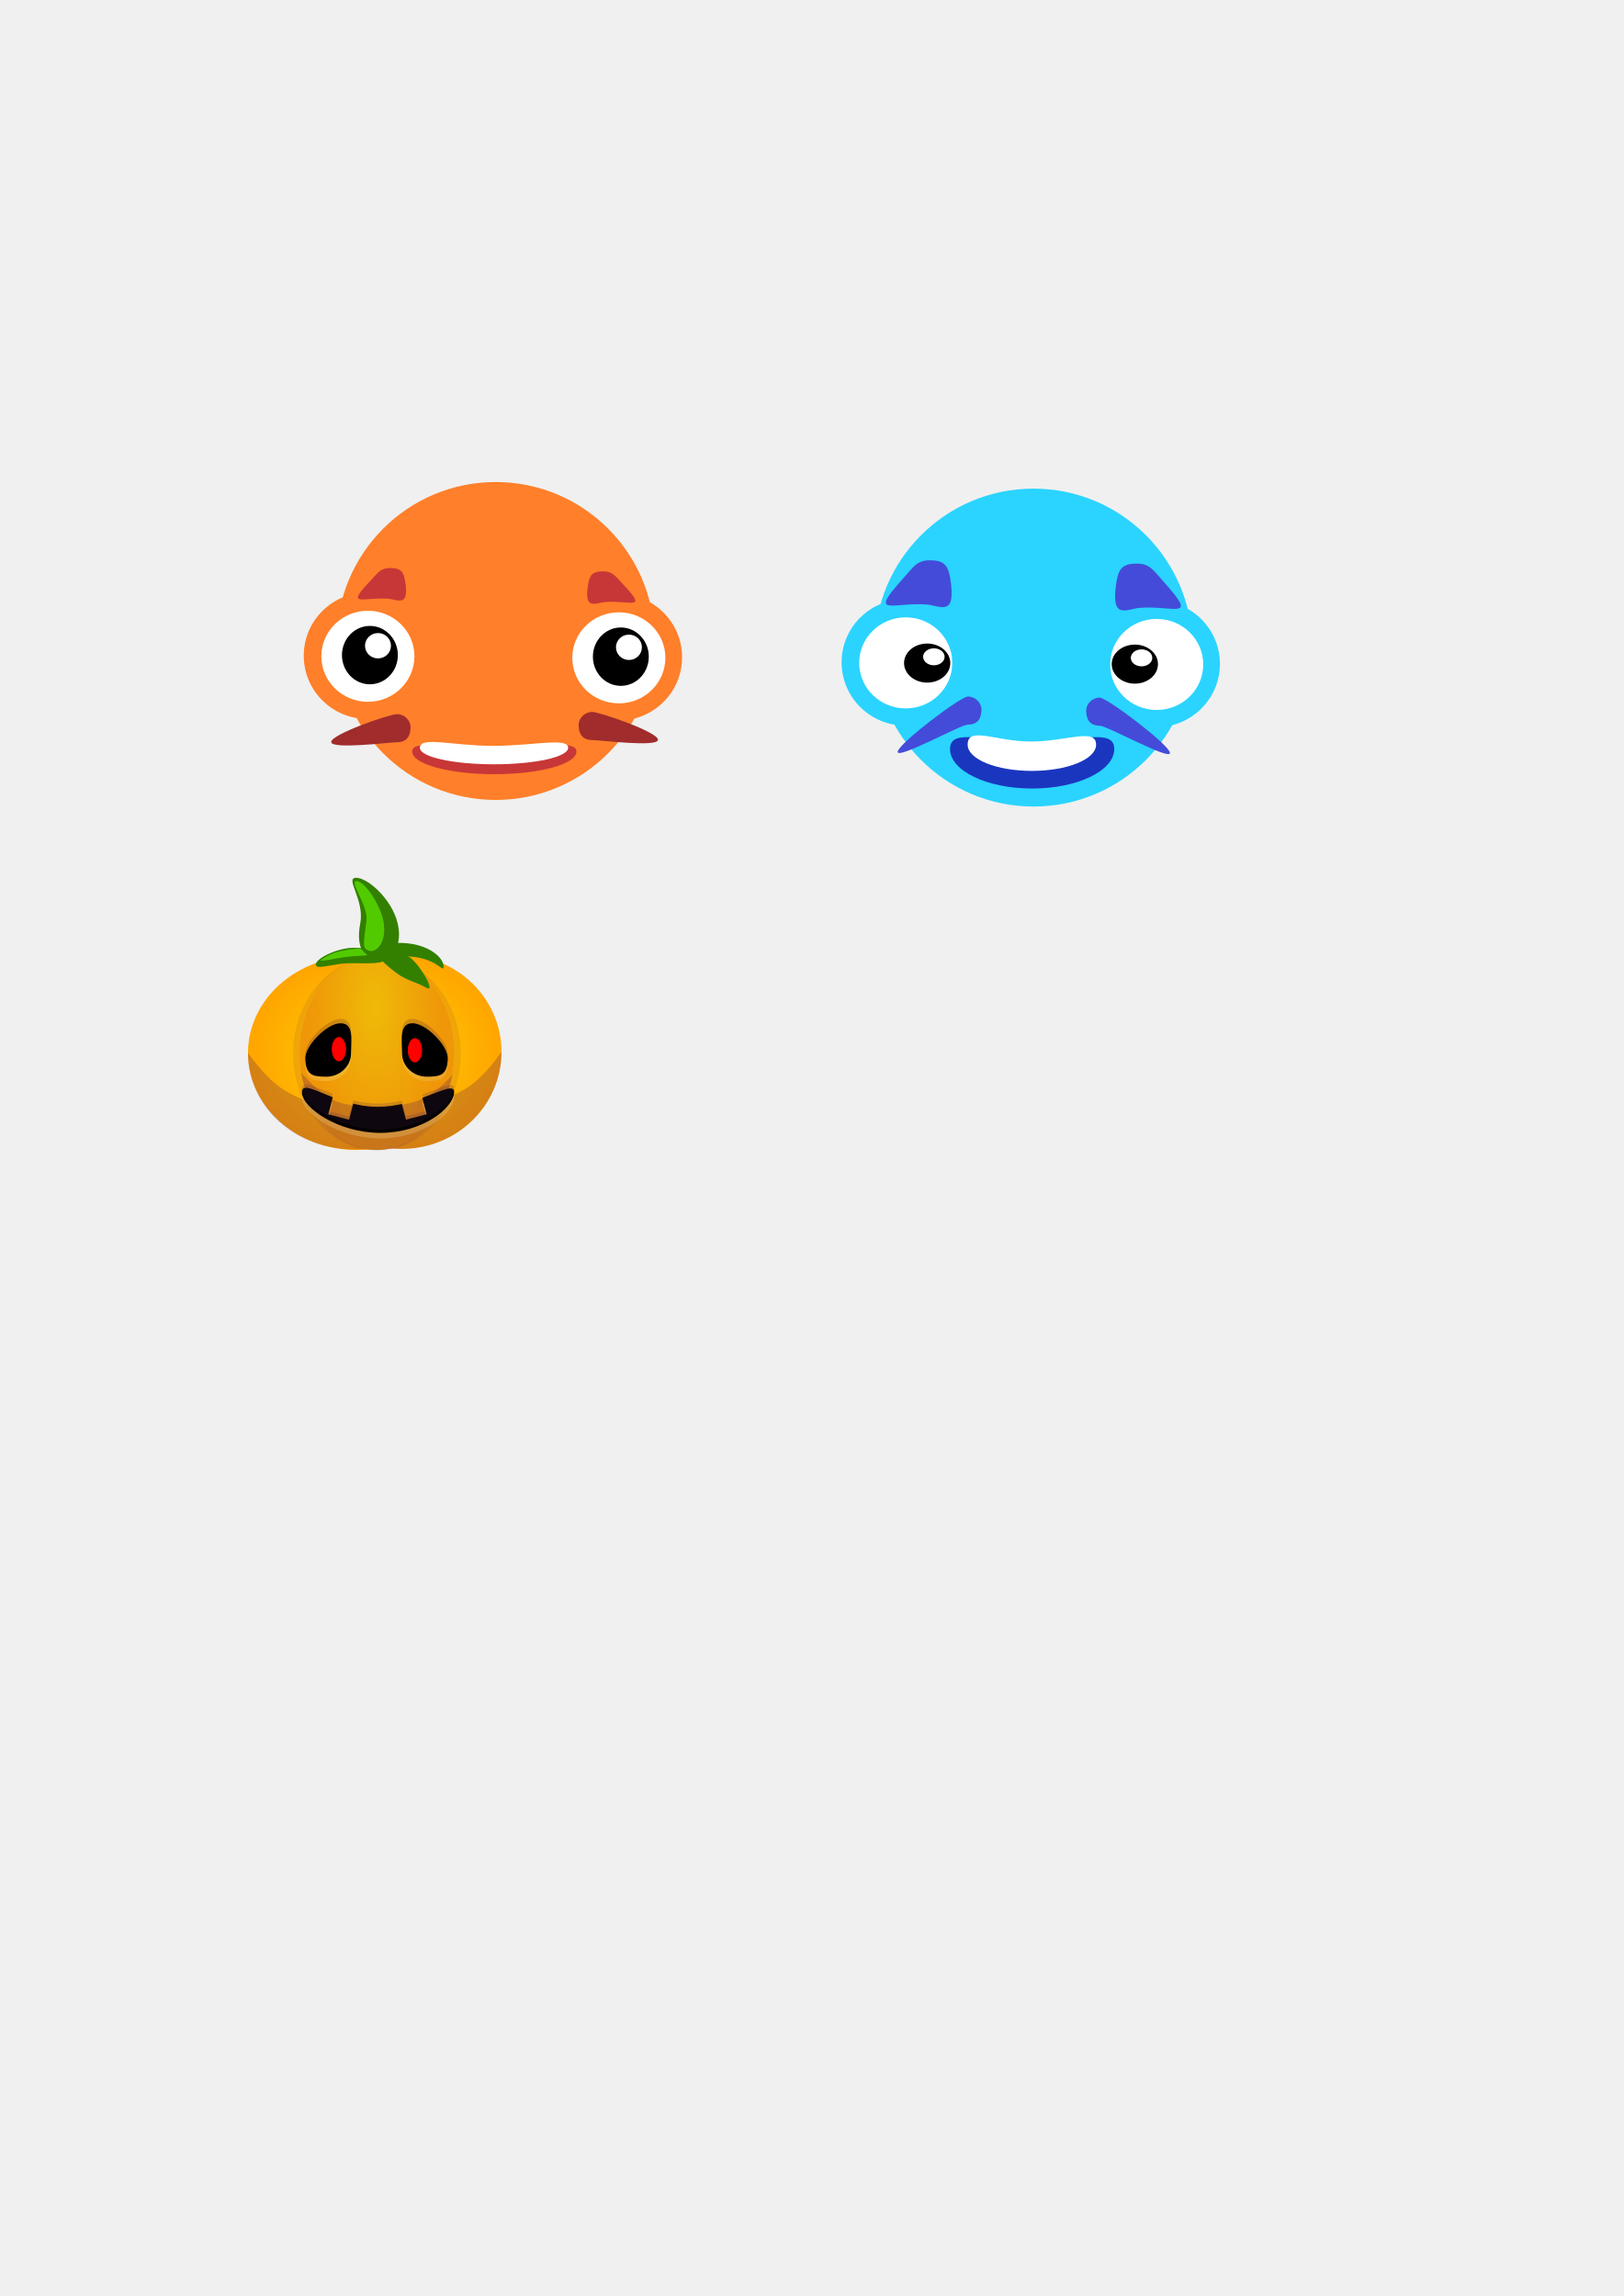
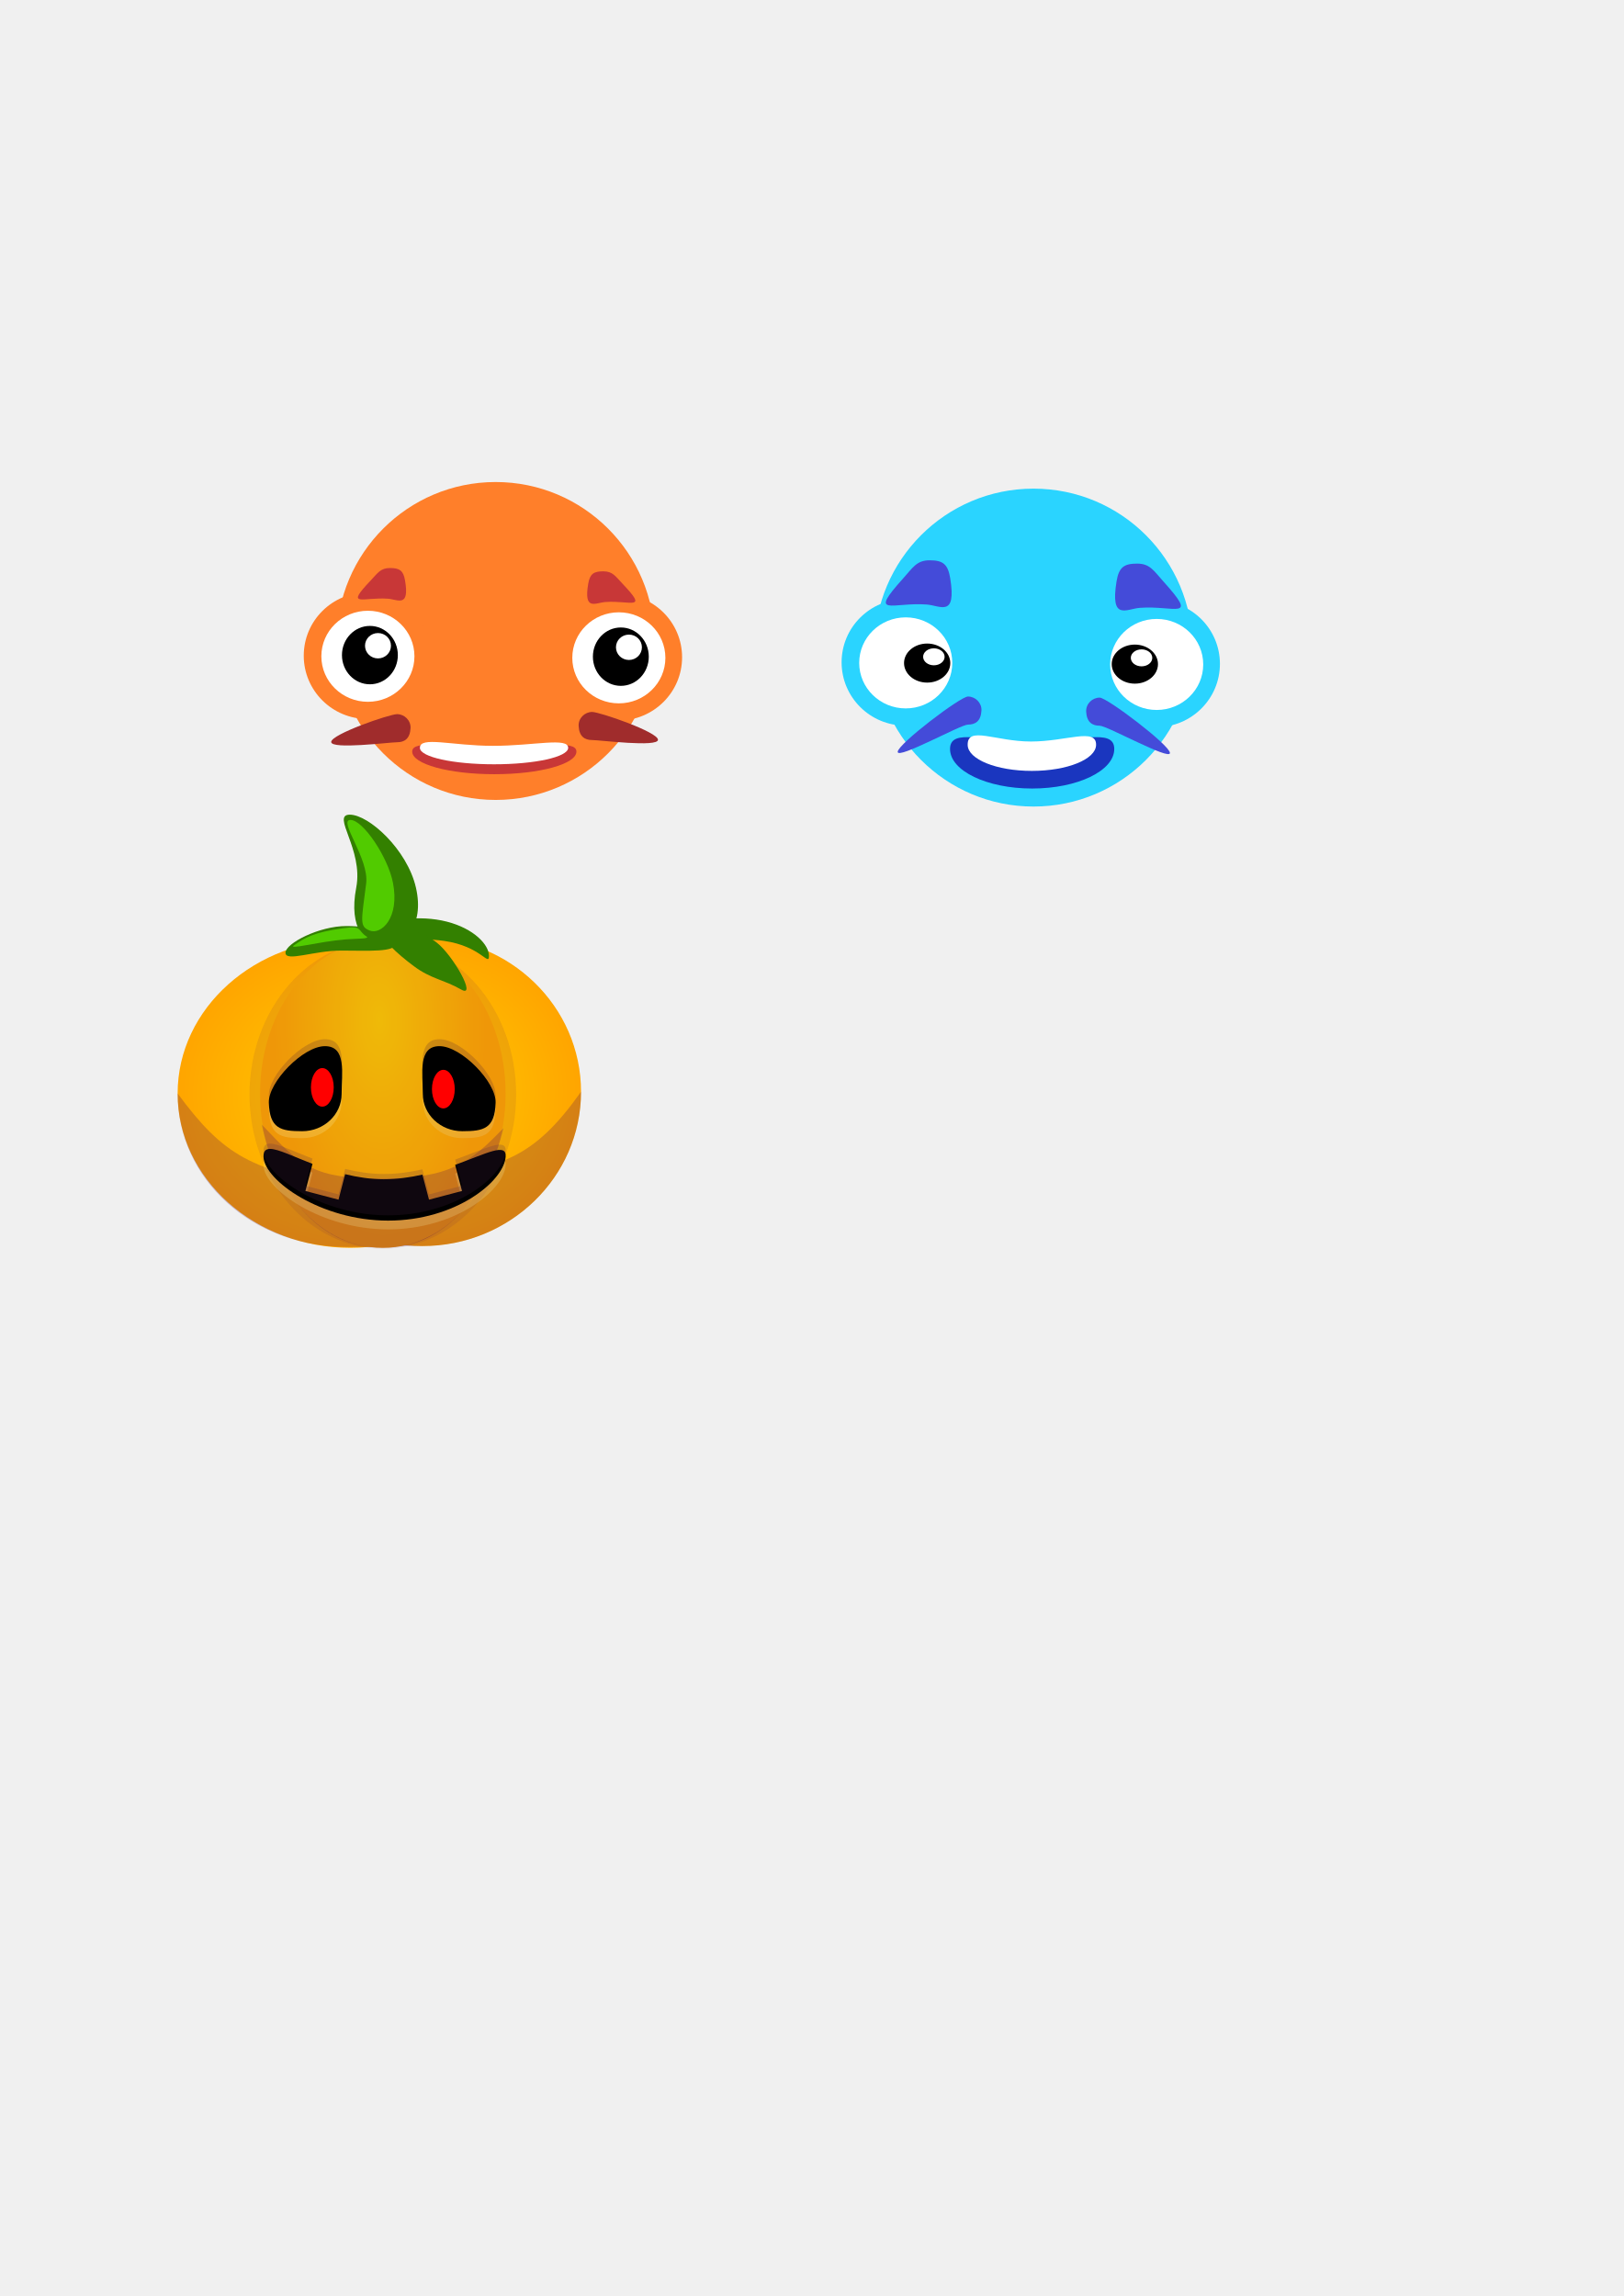
<svg xmlns="http://www.w3.org/2000/svg" xmlns:xlink="http://www.w3.org/1999/xlink" width="744.094" height="1052.362" id="svg2" version="1.1">
  <defs id="defs4">
    <linearGradient id="linearGradient5757">
      <stop style="stop-color:#ffcc00;stop-opacity:1;" offset="0" id="stop5759" />
      <stop style="stop-color:#ffa500;stop-opacity:1;" offset="1" id="stop5761" />
    </linearGradient>
    <radialGradient xlink:href="#linearGradient5757" id="radialGradient5763" cx="149.755" cy="482.636" fx="149.755" fy="482.636" r="41.669" gradientTransform="matrix(1,0,0,1.066667,0,-32.17575)" gradientUnits="userSpaceOnUse" />
    <radialGradient xlink:href="#linearGradient5757" id="radialGradient5775" gradientUnits="userSpaceOnUse" gradientTransform="matrix(-0.9999678,-0.00880724,0.00781333,-1.06751,295.7344,999.174)" cx="149.755" cy="482.636" fx="149.755" fy="482.636" r="41.669" />
    <radialGradient xlink:href="#linearGradient5757" id="radialGradient5779" gradientUnits="userSpaceOnUse" gradientTransform="matrix(-0.8640039,0.01762956,-0.04380137,-1.54543,296.956,1168.263)" cx="148.476" cy="459.068" fx="148.476" fy="459.068" r="41.669" />
  </defs>
+   <g id="layer2" style="display:inline">
+     <rect style="fill:none;fill-opacity:1;stroke:none" id="rect3053" width="200" height="200" x="75" y="372.362" />
+   </g>
  <g id="layer1">
    <path style="fill:#ff7f2a;fill-rule:evenodd;stroke:none;stroke-width:1px;stroke-linecap:butt;stroke-linejoin:miter;stroke-opacity:1" id="path2987" d="m 300,293.791 a 72.857,72.857 0 1 1 -145.714,0 72.857,72.857 0 1 1 145.714,0 z" />
    <path style="fill:#ff7f2a;stroke:none" id="path3759" d="m 146.472,165.448 a 22.223,22.223 0 1 1 -44.447,0 22.223,22.223 0 1 1 44.447,0 z" transform="matrix(1.313377,0,0,1.305342,5.206352,84.57279)" />
    <path transform="matrix(0.9597524,0,0,0.9388424,49.34778,145.4705)" d="m 146.472,165.448 a 22.223,22.223 0 1 1 -44.447,0 22.223,22.223 0 1 1 44.447,0 z" id="path3761" style="fill:#ffffff;fill-opacity:1;stroke:none" />
    <path style="fill:#000000;fill-opacity:1;stroke:none" id="path3763" d="m 146.472,165.448 a 22.223,22.223 0 1 1 -44.447,0 22.223,22.223 0 1 1 44.447,0 z" transform="matrix(0.576307,0,0,0.6019974,97.90873,200.6652)" />
    <path transform="matrix(0.2675886,0,0,0.2615531,139.9758,252.6961)" d="m 146.472,165.448 a 22.223,22.223 0 1 1 -44.447,0 22.223,22.223 0 1 1 44.447,0 z" id="path3765" style="fill:#ffffff;fill-opacity:1;stroke:none" />
    <path style="fill:#c83737;fill-opacity:1;stroke:none" d="m 185.617,266.026 c 2.16,12.679 -3.316,8.72 -7.857,8.393 -11.531,-0.831 -19.892,4.286 -7.857,-8.393 3.191,-3.362 4.465,-5.678 8.804,-5.678 4.339,0 6.131,1.109 6.91,5.678 z" id="path3785" />
    <path transform="matrix(1.313377,0,0,1.305342,120.2064,85.28708)" d="m 146.472,165.448 a 22.223,22.223 0 1 1 -44.447,0 22.223,22.223 0 1 1 44.447,0 z" id="path3787" style="fill:#ff7f2a;stroke:none" />
    <path style="fill:#ffffff;fill-opacity:1;stroke:none" id="path3789" d="m 146.472,165.448 a 22.223,22.223 0 1 1 -44.447,0 22.223,22.223 0 1 1 44.447,0 z" transform="matrix(0.9597524,0,0,0.9388424,164.3478,146.1848)" />
    <path transform="matrix(0.576307,0,0,0.6019974,212.9087,201.3795)" d="m 146.472,165.448 a 22.223,22.223 0 1 1 -44.447,0 22.223,22.223 0 1 1 44.447,0 z" id="path3791" style="fill:#000000;fill-opacity:1;stroke:none" />
    <path style="fill:#ffffff;fill-opacity:1;stroke:none" id="path3793" d="m 146.472,165.448 a 22.223,22.223 0 1 1 -44.447,0 22.223,22.223 0 1 1 44.447,0 z" transform="matrix(0.2675886,0,0,0.2615531,254.9758,253.4104)" />
    <path id="path3796" d="m 269.564,267.541 c -2.16,12.679 3.316,8.72 7.857,8.393 11.531,-0.831 19.892,4.286 7.857,-8.393 -3.191,-3.362 -4.465,-5.678 -8.804,-5.678 -4.339,0 -6.131,1.109 -6.91,5.678 z" style="fill:#c83737;fill-opacity:1;stroke:none" />
    <path transform="translate(100.2576,91.67134)" style="fill:#c83737;fill-opacity:1;stroke:none" d="m 163.897,252.826 c 0,5.718 -16.847,10.354 -37.628,10.354 -20.781,0 -37.628,-4.636 -37.628,-10.354 0,-5.718 16.594,-1.768 37.376,-1.768 20.781,0 37.881,-3.951 37.881,1.768 z" id="path3798" />
    <path id="path3803" d="m 260.367,342.868 c -0.202,4.103 -15.207,7.438 -33.966,7.438 -18.759,0 -33.782,-3.334 -33.966,-7.438 -0.253,-5.623 14.727,-1.017 33.486,-1.017 18.759,0 34.699,-4.101 34.447,1.017 z" style="fill:#ffffff;fill-opacity:1;stroke:none" />
    <path style="fill:#a02c2c;fill-opacity:1;stroke:none" d="m 188.141,333.765 c -0.253,4.819 -2.77,6.44 -6.187,6.44 -3.417,0 -30.178,3.43 -30.178,-0.126 0,-3.557 26.761,-12.753 30.178,-12.753 3.417,0 6.373,2.888 6.187,6.44 z" id="path3805" />
    <path id="path3808" d="m 265.173,332.755 c 0.253,4.819 2.77,6.44 6.187,6.44 3.417,0 30.178,3.43 30.178,-0.126 0,-3.557 -26.761,-12.753 -30.178,-12.753 -3.417,0 -6.373,2.888 -6.187,6.44 z" style="fill:#a02c2c;fill-opacity:1;stroke:none" />
    <path d="m 300,293.791 a 72.857,72.857 0 1 1 -145.714,0 72.857,72.857 0 1 1 145.714,0 z" id="path3810" style="fill:#2ad4ff;fill-opacity:1;fill-rule:evenodd;stroke:none" transform="translate(246.4772,3.030458)" />
    <path transform="matrix(1.313377,0,0,1.305342,251.6836,87.60325)" d="m 146.472,165.448 a 22.223,22.223 0 1 1 -44.447,0 22.223,22.223 0 1 1 44.447,0 z" id="path3812" style="fill:#2ad4ff;fill-opacity:1;stroke:none" />
    <path style="fill:#ffffff;fill-opacity:1;stroke:none" id="path3814" d="m 146.472,165.448 a 22.223,22.223 0 1 1 -44.447,0 22.223,22.223 0 1 1 44.447,0 z" transform="matrix(0.9597524,0,0,0.9388424,295.825,148.5009)" />
    <path transform="matrix(0.4769449,0,0,0.4027703,365.6351,237.2807)" d="m 146.472,165.448 a 22.223,22.223 0 1 1 -44.447,0 22.223,22.223 0 1 1 44.447,0 z" id="path3816" style="fill:#000000;fill-opacity:1;stroke:none" />
    <path style="fill:#ffffff;fill-opacity:1;stroke:none" id="path3818" d="m 146.472,165.448 a 22.223,22.223 0 1 1 -44.447,0 22.223,22.223 0 1 1 44.447,0 z" transform="matrix(0.2214532,0,0,0.1749938,400.4493,272.0924)" />
    <path id="path3820" d="m 435.452,264.991 c 2.951,18.262 -4.53,12.56 -10.733,12.089 -15.751,-1.196 -27.172,6.173 -10.733,-12.089 4.359,-4.842 6.099,-8.179 12.026,-8.179 5.928,0 8.375,1.597 9.439,8.179 z" style="fill:#444bd9;fill-opacity:1;stroke:none" />
    <path style="fill:#2ad4ff;fill-opacity:1;stroke:none" id="path3822" d="m 146.472,165.448 a 22.223,22.223 0 1 1 -44.447,0 22.223,22.223 0 1 1 44.447,0 z" transform="matrix(1.313377,0,0,1.305342,366.6836,88.31754)" />
    <path transform="matrix(0.9597524,0,0,0.9388424,410.825,149.2152)" d="m 146.472,165.448 a 22.223,22.223 0 1 1 -44.447,0 22.223,22.223 0 1 1 44.447,0 z" id="path3824" style="fill:#ffffff;fill-opacity:1;stroke:none" />
    <path style="fill:#000000;fill-opacity:1;stroke:none" id="path3826" d="m 146.472,165.448 a 22.223,22.223 0 1 1 -44.447,0 22.223,22.223 0 1 1 44.447,0 z" transform="matrix(0.4769449,0,0,0.4027703,460.8077,237.7586)" />
    <path transform="matrix(0.2214532,0,0,0.1749938,495.622,272.5702)" d="m 146.472,165.448 a 22.223,22.223 0 1 1 -44.447,0 22.223,22.223 0 1 1 44.447,0 z" id="path3828" style="fill:#ffffff;fill-opacity:1;stroke:none" />
    <path id="path3832" d="m 510.632,343.288 c 0,10.013 -16.847,18.13 -37.628,18.13 -20.781,0 -37.628,-8.117 -37.628,-18.13 0,-10.013 16.594,-3.095 37.376,-3.095 20.781,0 37.881,-6.917 37.881,3.095 z" style="fill:#1a36bf;fill-opacity:1;stroke:none" />
    <path style="fill:#ffffff;fill-opacity:1;stroke:none" d="m 502.299,341.492 c -0.175,6.534 -13.172,11.844 -29.421,11.844 -16.249,0 -29.261,-5.31 -29.421,-11.844 -0.219,-8.954 12.756,-1.62 29.005,-1.62 16.249,0 30.056,-6.53 29.837,1.62 z" id="path3834" />
    <path id="path3836" d="m 449.77,325.684 c -0.253,4.819 -2.77,6.44 -6.187,6.44 -3.417,0 -32.199,16.057 -32.199,12.501 0,-3.557 28.782,-25.38 32.199,-25.38 3.417,0 6.373,2.888 6.187,6.44 z" style="fill:#444bd9;fill-opacity:1;stroke:none" />
    <path style="fill:#444bd9;fill-opacity:1;stroke:none" d="m 497.761,326.189 c 0.253,4.819 2.77,6.44 6.187,6.44 3.417,0 32.199,16.057 32.199,12.501 0,-3.557 -28.782,-25.38 -32.199,-25.38 -3.417,0 -6.373,2.888 -6.187,6.44 z" id="path3840" />
    <path style="fill:#444bd9;fill-opacity:1;stroke:none" d="m 511.674,266.506 c -2.951,18.262 4.53,12.56 10.733,12.089 15.751,-1.196 27.172,6.173 10.733,-12.089 -4.359,-4.842 -6.099,-8.179 -12.026,-8.179 -5.928,0 -8.375,1.597 -9.439,8.179 z" id="path3842" />
-     <path style="fill:url(#radialGradient5763);fill-opacity:1;stroke:none" id="path5247" d="m 191.424,482.636 a 41.669,44.447 0 1 1 -83.338,0 41.669,44.447 0 1 1 83.338,0 z" transform="matrix(1.193939,0,0,1,-15.40636,0)" />
-     <path d="m 191.424,482.636 a 41.669,44.447 0 1 1 -83.338,0 41.669,44.447 0 1 1 83.338,0 z" id="path5773" style="fill:url(#radialGradient5775);fill-opacity:1;stroke:none" transform="matrix(1.09697,0,0,1,19.82348,-0.5050763)" />
-     <path transform="matrix(1.193939,0,0,1,-15.40636,0)" style="opacity:0.25;fill:#57104f;fill-opacity:1;stroke:none" d="m 181.06,502.334 c -10.394,22.881 -9.137,24.496 -32.151,24.496 -23.013,0 -40.823,-19.647 -40.823,-44.194 11.21,18.132 17.915,22.227 40.611,26.769 7.572,1.515 12.086,0.1 32.362,-7.071 z" id="path3073" />
-     <path transform="matrix(1.09697,0,0,1,19.82348,-0.5050763)" style="opacity:0.25;fill:#57104f;fill-opacity:1;stroke:none" d="m 191.424,482.636 c 0,24.547 -18.656,44.447 -41.669,44.447 -23.013,0 -26.935,-1.717 -34.993,-21.971 9.439,3.232 22.679,4.227 34.302,2.525 21.086,-3.086 29.698,-5.354 42.359,-25.001 z" id="path3075" />
-     <path transform="matrix(0.8484848,0,0,1,45.67114,0)" style="fill:url(#radialGradient5779);fill-opacity:1;stroke:none" id="path5777" d="m 191.424,482.636 a 41.669,44.447 0 1 1 -83.338,0 41.669,44.447 0 1 1 83.338,0 z" />
-     <path transform="matrix(0.8484848,0,0,1,45.67114,0)" style="opacity:0.25;fill:#57104f;fill-opacity:1;stroke:none" d="m 190.68,492.611 c -4.762,16.971 -17.912,34.471 -40.925,34.471 -23.013,0 -36.907,-17.753 -41.074,-35.482 13.691,12.323 17.763,15.531 40.776,15.531 23.013,0 30.21,-4.723 41.222,-14.521 z" id="path3077" />
-     <path style="fill:#f6fbbf;fill-opacity:1;opacity:0.2" d="m 184.249,484.762 c 0,5.928 5.088,10.733 11.364,10.733 6.276,0 9.344,-0.765 9.596,-8.207 0.201,-5.924 -9.886,-16.289 -16.162,-16.289 -6.276,0 -4.798,7.836 -4.798,13.763 z" id="path3972" />
-     <path d="m 191.424,482.636 a 41.669,44.447 0 1 1 -83.338,0 41.669,44.447 0 1 1 83.338,0 z" id="path3851" style="opacity:0.1;fill:#57104f;fill-opacity:1;stroke:none" transform="matrix(0.9212121,0,0,1,34.77986,0.2525377)" />
-     <path id="path3970" d="m 160.867,484.762 c 0,5.928 -5.088,10.733 -11.364,10.733 -6.276,0 -9.344,-0.765 -9.596,-8.207 -0.201,-5.924 9.886,-16.289 16.162,-16.289 6.276,0 4.798,7.836 4.798,13.763 z" style="fill:#f6fbbf;fill-opacity:1;opacity:0.2" />
-     <path id="path3974" d="m 160.867,480.762 c 0,5.928 -5.088,10.733 -11.364,10.733 -6.276,0 -9.344,-0.765 -9.596,-8.207 -0.201,-5.924 9.886,-16.289 16.162,-16.289 6.276,0 4.798,7.836 4.798,13.763 z" style="fill:#3f123a;fill-opacity:1;opacity:0.2" />
-     <path style="fill:#000000;fill-opacity:1" d="m 160.867,482.762 c 0,5.928 -5.088,10.733 -11.364,10.733 -6.276,0 -9.344,-0.765 -9.596,-8.207 -0.201,-5.924 9.886,-16.289 16.162,-16.289 6.276,0 4.798,7.836 4.798,13.763 z" id="path3853" />
-     <path style="fill:#3f123a;fill-opacity:1;opacity:0.2" d="m 184.249,480.762 c 0,5.928 5.088,10.733 11.364,10.733 6.276,0 9.344,-0.765 9.596,-8.207 0.201,-5.924 -9.886,-16.289 -16.162,-16.289 -6.276,0 -4.798,7.836 -4.798,13.763 z" id="path3976" />
-     <path id="path3858" d="m 184.249,482.762 c 0,5.928 5.088,10.733 11.364,10.733 6.276,0 9.344,-0.765 9.596,-8.207 0.201,-5.924 -9.886,-16.289 -16.162,-16.289 -6.276,0 -4.798,7.836 -4.798,13.763 z" style="fill:#000000;fill-opacity:1" />
-     <path id="path3874" d="m 140.346,501.114 c -1.322,-0.03 -2.038,0.632 -1.969,2.312 0.279,6.78 16.488,18.344 35.875,18.344 19.387,0 33.235,-11.199 33.844,-18.344 0.363,-4.256 -5.523,-0.957 -14.531,2.281 l 1.969,7.531 -9.5,2.5 -1.906,-7.219 c -3.513,0.801 -7.257,1.344 -11.125,1.344 -3.895,0 -7.639,-0.62 -11.125,-1.469 l -1.906,7.344 -9.531,-2.5 2.031,-7.812 c -5.536,-2.13 -9.806,-4.26 -12.125,-4.312 z" style="opacity:0.2;fill:#f6fbbf;fill-opacity:1" />
-     <path style="fill:#000000;fill-opacity:1" d="m 140.346,498.589 c -1.322,-0.03 -2.038,0.632 -1.969,2.312 0.279,6.78 16.488,18.344 35.875,18.344 19.387,0 33.235,-11.199 33.844,-18.344 0.363,-4.256 -5.523,-0.957 -14.531,2.281 l 1.969,7.531 -9.5,2.5 -1.906,-7.219 c -3.513,0.801 -7.257,1.344 -11.125,1.344 -3.895,0 -7.639,-0.62 -11.125,-1.469 l -1.906,7.344 -9.531,-2.5 2.031,-7.812 c -5.536,-2.13 -9.806,-4.26 -12.125,-4.312 z" id="path3860" />
-     <path id="path3876" d="m 140.346,497.073 c -1.322,-0.03 -2.038,0.632 -1.969,2.312 0.279,6.78 16.488,18.344 35.875,18.344 19.387,0 33.235,-11.199 33.844,-18.344 0.363,-4.256 -5.523,-0.957 -14.531,2.281 l 1.969,7.531 -9.5,2.5 -1.906,-7.219 c -3.513,0.801 -7.257,1.344 -11.125,1.344 -3.895,0 -7.639,-0.62 -11.125,-1.469 l -1.906,7.344 -9.531,-2.5 2.031,-7.812 c -5.536,-2.13 -9.806,-4.26 -12.125,-4.312 z" style="opacity:0.2;fill:#4d254a;fill-opacity:1" />
-     <path style="fill:#ff0000;fill-opacity:1" id="path3978" d="m 108.591,515.466 a 3.283,5.556 0 1 1 -6.566,0 3.283,5.556 0 1 1 6.566,0 z" transform="translate(50.00255,-34.59772)" />
-     <path transform="translate(84.85281,-34.09265)" d="m 108.591,515.466 a 3.283,5.556 0 1 1 -6.566,0 3.283,5.556 0 1 1 6.566,0 z" id="path3980" style="fill:#ff0000;fill-opacity:1" />
-     <path style="fill:#338000;fill-opacity:1" d="m 176.524,439.326 c 0,2.72 -7.903,2.147 -15.784,2.147 -7.88,0 -16.036,3.351 -16.036,0.631 0,-2.72 9.671,-7.702 17.551,-7.702 7.88,0 14.268,2.205 14.268,4.925 z" id="path3982" />
-     <path style="fill:#338000;fill-opacity:1" d="m 203.293,442.988 c 0,3.208 -2.265,-2.778 -12.879,-4.293 -8.008,-1.143 -17.173,0.177 -17.173,-3.03 0,-3.208 10.097,-4.545 17.93,-2.525 7.837,2.02 12.122,6.641 12.122,9.849 z" id="path3984" />
-     <path transform="matrix(0.599591,-0.8003066,0.8003066,0.599591,-343.1122,375.8583)" style="fill:#338000;fill-opacity:1" d="m 267.943,462.94 c 0,6.137 -5.957,19.416 -6.618,13.99 -0.696,-5.71 -2.776,-8.762 -2.776,-14.898 0,-6.137 0.507,-13.183 3.436,-13.183 2.929,0 5.958,7.955 5.958,14.092 z" id="path3986" />
-     <path style="fill:#338000;fill-opacity:1" d="m 182.261,423.32 c 2.577,11.193 -3.564,16.89 -9.021,16.89 -5.457,0 -10.453,-4.972 -8.162,-16.89 2.124,-11.049 -7.318,-20.991 -1.861,-20.991 5.457,0 16.514,10.003 19.044,20.991 z" id="path3990" />
-     <path id="path3996" d="m 175.643,421.893 c 2.013,10.245 -3.432,15.195 -6.794,13.771 -2.831,-1.2 -2.326,-2.538 -0.916,-13.518 0.916,-7.135 -8.18,-18.302 -4.529,-18.302 3.651,0 10.798,10.718 12.238,18.049 z" style="fill:#51cb00;fill-opacity:1" />
-     <path id="path3998" d="m 168.064,437.432 c 1.079,0.695 -2.916,0.568 -6.061,0.821 -7.855,0.631 -17.013,3.185 -14.773,1.641 3.03,-2.088 5.518,-3.685 14.142,-4.861 5.737,-0.782 3.904,0.603 6.692,2.399 z" style="fill:#51cb00;fill-opacity:1" />
+     <g id="g3081" transform="matrix(1.591398,0,0,1.591398,-99.44805,-266.8653)">
+       <path transform="matrix(1.193939,0,0,1,-15.40636,0)" d="m 191.424,482.636 c 0,24.547 -18.656,44.447 -41.669,44.447 -23.013,0 -41.669,-19.899 -41.669,-44.447 0,-24.547 18.656,-44.447 41.669,-44.447 23.013,0 41.669,19.899 41.669,44.447 z" id="path5247" style="fill:url(#radialGradient5763);fill-opacity:1;stroke:none" />
+       <path transform="matrix(1.09697,0,0,1,19.82348,-0.5050763)" style="fill:url(#radialGradient5775);fill-opacity:1;stroke:none" id="path5773" d="m 191.424,482.636 c 0,24.547 -18.656,44.447 -41.669,44.447 -23.013,0 -41.669,-19.899 -41.669,-44.447 0,-24.547 18.656,-44.447 41.669,-44.447 23.013,0 41.669,19.899 41.669,44.447 z" />
+       <path transform="matrix(1.193939,0,0,1,-15.40636,0)" id="path3073" d="m 181.06,502.334 c -10.394,22.881 -9.137,24.496 -32.151,24.496 -23.013,0 -40.823,-19.647 -40.823,-44.194 11.21,18.132 17.915,22.227 40.611,26.769 7.572,1.515 12.086,0.1 32.362,-7.071 z" style="opacity:0.25;fill:#57104f;fill-opacity:1;stroke:none" />
+       <path transform="matrix(1.09697,0,0,1,19.82348,-0.5050763)" id="path3075" d="m 191.424,482.636 c 0,24.547 -18.656,44.447 -41.669,44.447 -23.013,0 -26.935,-1.717 -34.993,-21.971 9.439,3.232 22.679,4.227 34.302,2.525 21.086,-3.086 29.698,-5.354 42.359,-25.001 z" style="opacity:0.25;fill:#57104f;fill-opacity:1;stroke:none" />
+       <path d="m 191.424,482.636 c 0,24.547 -18.656,44.447 -41.669,44.447 -23.013,0 -41.669,-19.899 -41.669,-44.447 0,-24.547 18.656,-44.447 41.669,-44.447 23.013,0 41.669,19.899 41.669,44.447 z" id="path5777" style="fill:url(#radialGradient5779);fill-opacity:1;stroke:none" transform="matrix(0.8484848,0,0,1,45.67114,0)" />
+       <path transform="matrix(0.8484848,0,0,1,45.67114,0)" id="path3077" d="m 190.68,492.611 c -4.762,16.971 -17.912,34.471 -40.925,34.471 -23.013,0 -36.907,-17.753 -41.074,-35.482 13.691,12.323 17.763,15.531 40.776,15.531 23.013,0 30.21,-4.723 41.222,-14.521 z" style="opacity:0.25;fill:#57104f;fill-opacity:1;stroke:none" />
+       <path id="path3972" d="m 184.249,484.762 c 0,5.928 5.088,10.733 11.364,10.733 6.276,0 9.344,-0.765 9.596,-8.207 0.201,-5.924 -9.886,-16.289 -16.162,-16.289 -6.276,0 -4.798,7.836 -4.798,13.763 z" style="opacity:0.2;fill:#f6fbbf;fill-opacity:1" />
+       <path transform="matrix(0.9212121,0,0,1,34.77986,0.2525377)" style="opacity:0.1;fill:#57104f;fill-opacity:1;stroke:none" id="path3851" d="m 191.424,482.636 c 0,24.547 -18.656,44.447 -41.669,44.447 -23.013,0 -41.669,-19.899 -41.669,-44.447 0,-24.547 18.656,-44.447 41.669,-44.447 23.013,0 41.669,19.899 41.669,44.447 z" />
+       <path style="opacity:0.2;fill:#f6fbbf;fill-opacity:1" d="m 160.867,484.762 c 0,5.928 -5.088,10.733 -11.364,10.733 -6.276,0 -9.344,-0.765 -9.596,-8.207 -0.201,-5.924 9.886,-16.289 16.162,-16.289 6.276,0 4.798,7.836 4.798,13.763 z" id="path3970" />
+       <path style="opacity:0.2;fill:#3f123a;fill-opacity:1" d="m 160.867,480.762 c 0,5.928 -5.088,10.733 -11.364,10.733 -6.276,0 -9.344,-0.765 -9.596,-8.207 -0.201,-5.924 9.886,-16.289 16.162,-16.289 6.276,0 4.798,7.836 4.798,13.763 z" id="path3974" />
+       <path id="path3853" d="m 160.867,482.762 c 0,5.928 -5.088,10.733 -11.364,10.733 -6.276,0 -9.344,-0.765 -9.596,-8.207 -0.201,-5.924 9.886,-16.289 16.162,-16.289 6.276,0 4.798,7.836 4.798,13.763 z" style="fill:#000000;fill-opacity:1" />
+       <path id="path3976" d="m 184.249,480.762 c 0,5.928 5.088,10.733 11.364,10.733 6.276,0 9.344,-0.765 9.596,-8.207 0.201,-5.924 -9.886,-16.289 -16.162,-16.289 -6.276,0 -4.798,7.836 -4.798,13.763 z" style="opacity:0.2;fill:#3f123a;fill-opacity:1" />
+       <path style="fill:#000000;fill-opacity:1" d="m 184.249,482.762 c 0,5.928 5.088,10.733 11.364,10.733 6.276,0 9.344,-0.765 9.596,-8.207 0.201,-5.924 -9.886,-16.289 -16.162,-16.289 -6.276,0 -4.798,7.836 -4.798,13.763 z" id="path3858" />
+       <path style="opacity:0.2;fill:#f6fbbf;fill-opacity:1" d="m 140.346,501.114 c -1.322,-0.03 -2.038,0.632 -1.969,2.312 0.279,6.78 16.488,18.344 35.875,18.344 19.387,0 33.235,-11.199 33.844,-18.344 0.363,-4.256 -5.523,-0.957 -14.531,2.281 l 1.969,7.531 -9.5,2.5 -1.906,-7.219 c -3.513,0.801 -7.257,1.344 -11.125,1.344 -3.895,0 -7.639,-0.62 -11.125,-1.469 l -1.906,7.344 -9.531,-2.5 2.031,-7.812 c -5.536,-2.13 -9.806,-4.26 -12.125,-4.312 z" id="path3874" />
+       <path id="path3860" d="m 140.346,498.589 c -1.322,-0.03 -2.038,0.632 -1.969,2.312 0.279,6.78 16.488,18.344 35.875,18.344 19.387,0 33.235,-11.199 33.844,-18.344 0.363,-4.256 -5.523,-0.957 -14.531,2.281 l 1.969,7.531 -9.5,2.5 -1.906,-7.219 c -3.513,0.801 -7.257,1.344 -11.125,1.344 -3.895,0 -7.639,-0.62 -11.125,-1.469 l -1.906,7.344 -9.531,-2.5 2.031,-7.812 c -5.536,-2.13 -9.806,-4.26 -12.125,-4.312 z" style="fill:#000000;fill-opacity:1" />
+       <path style="opacity:0.2;fill:#4d254a;fill-opacity:1" d="m 140.346,497.073 c -1.322,-0.03 -2.038,0.632 -1.969,2.312 0.279,6.78 16.488,18.344 35.875,18.344 19.387,0 33.235,-11.199 33.844,-18.344 0.363,-4.256 -5.523,-0.957 -14.531,2.281 l 1.969,7.531 -9.5,2.5 -1.906,-7.219 c -3.513,0.801 -7.257,1.344 -11.125,1.344 -3.895,0 -7.639,-0.62 -11.125,-1.469 l -1.906,7.344 -9.531,-2.5 2.031,-7.812 c -5.536,-2.13 -9.806,-4.26 -12.125,-4.312 z" id="path3876" />
+       <path transform="translate(50.00255,-34.59772)" d="m 108.591,515.466 c 0,3.068 -1.47,5.556 -3.283,5.556 -1.813,0 -3.283,-2.487 -3.283,-5.556 0,-3.068 1.47,-5.556 3.283,-5.556 1.813,0 3.283,2.487 3.283,5.556 z" id="path3978" style="fill:#ff0000;fill-opacity:1" />
+       <path style="fill:#ff0000;fill-opacity:1" id="path3980" d="m 108.591,515.466 c 0,3.068 -1.47,5.556 -3.283,5.556 -1.813,0 -3.283,-2.487 -3.283,-5.556 0,-3.068 1.47,-5.556 3.283,-5.556 1.813,0 3.283,2.487 3.283,5.556 z" transform="translate(84.85281,-34.09265)" />
+       <path id="path3982" d="m 176.524,439.326 c 0,2.72 -7.903,2.147 -15.784,2.147 -7.88,0 -16.036,3.351 -16.036,0.631 0,-2.72 9.671,-7.702 17.551,-7.702 7.88,0 14.268,2.205 14.268,4.925 z" style="fill:#338000;fill-opacity:1" />
+       <path id="path3984" d="m 203.293,442.988 c 0,3.208 -2.265,-2.778 -12.879,-4.293 -8.008,-1.143 -17.173,0.177 -17.173,-3.03 0,-3.208 10.097,-4.545 17.93,-2.525 7.837,2.02 12.122,6.641 12.122,9.849 z" style="fill:#338000;fill-opacity:1" />
+       <path transform="matrix(0.599591,-0.8003066,0.8003066,0.599591,-343.1122,375.8583)" id="path3986" d="m 267.943,462.94 c 0,6.137 -5.957,19.416 -6.618,13.99 -0.696,-5.71 -2.776,-8.762 -2.776,-14.898 0,-6.137 0.507,-13.183 3.436,-13.183 2.929,0 5.958,7.955 5.958,14.092 z" style="fill:#338000;fill-opacity:1" />
+       <path id="path3990" d="m 182.261,423.32 c 2.577,11.193 -3.564,16.89 -9.021,16.89 -5.457,0 -10.453,-4.972 -8.162,-16.89 2.124,-11.049 -7.318,-20.991 -1.861,-20.991 5.457,0 16.514,10.003 19.044,20.991 z" style="fill:#338000;fill-opacity:1" />
+       <path style="fill:#51cb00;fill-opacity:1" d="m 175.643,421.893 c 2.013,10.245 -3.432,15.195 -6.794,13.771 -2.831,-1.2 -2.326,-2.538 -0.916,-13.518 0.916,-7.135 -8.18,-18.302 -4.529,-18.302 3.651,0 10.798,10.718 12.238,18.049 z" id="path3996" />
+       <path style="fill:#51cb00;fill-opacity:1" d="m 168.064,437.432 c 1.079,0.695 -2.916,0.568 -6.061,0.821 -7.855,0.631 -17.013,3.185 -14.773,1.641 3.03,-2.088 5.518,-3.685 14.142,-4.861 5.737,-0.782 3.904,0.603 6.692,2.399 z" id="path3998" />
+     </g>
  </g>
</svg>
